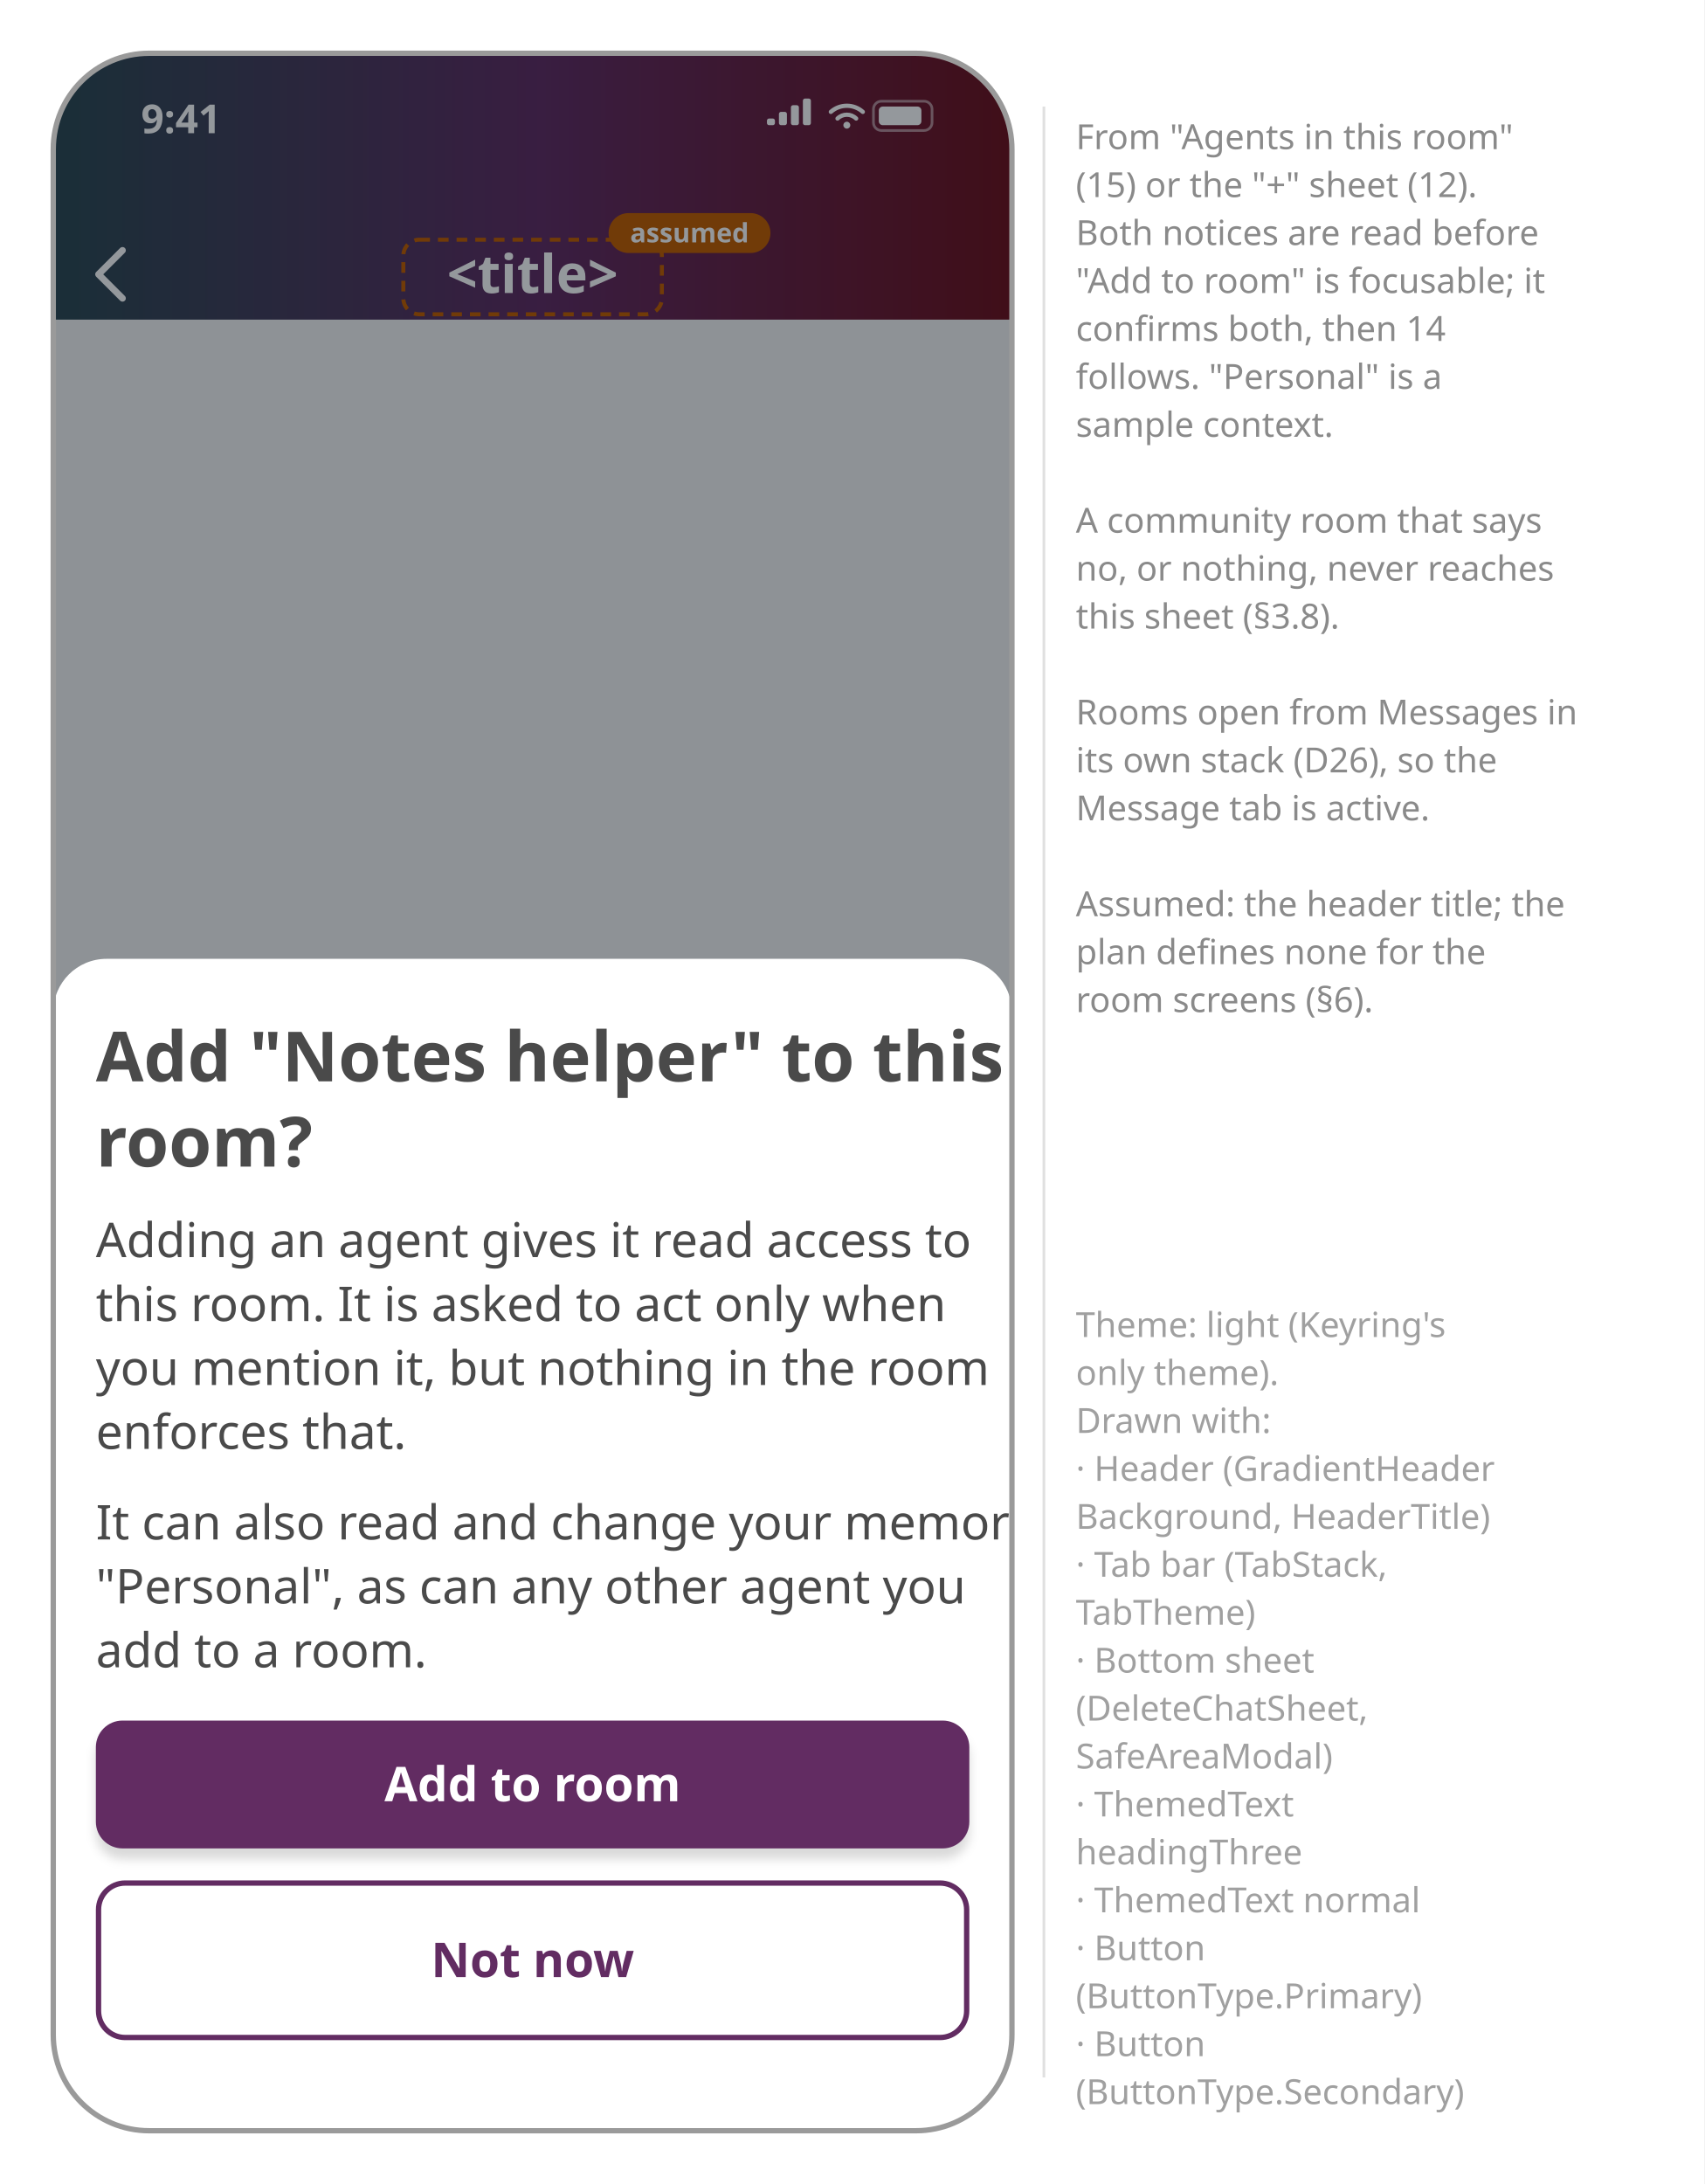
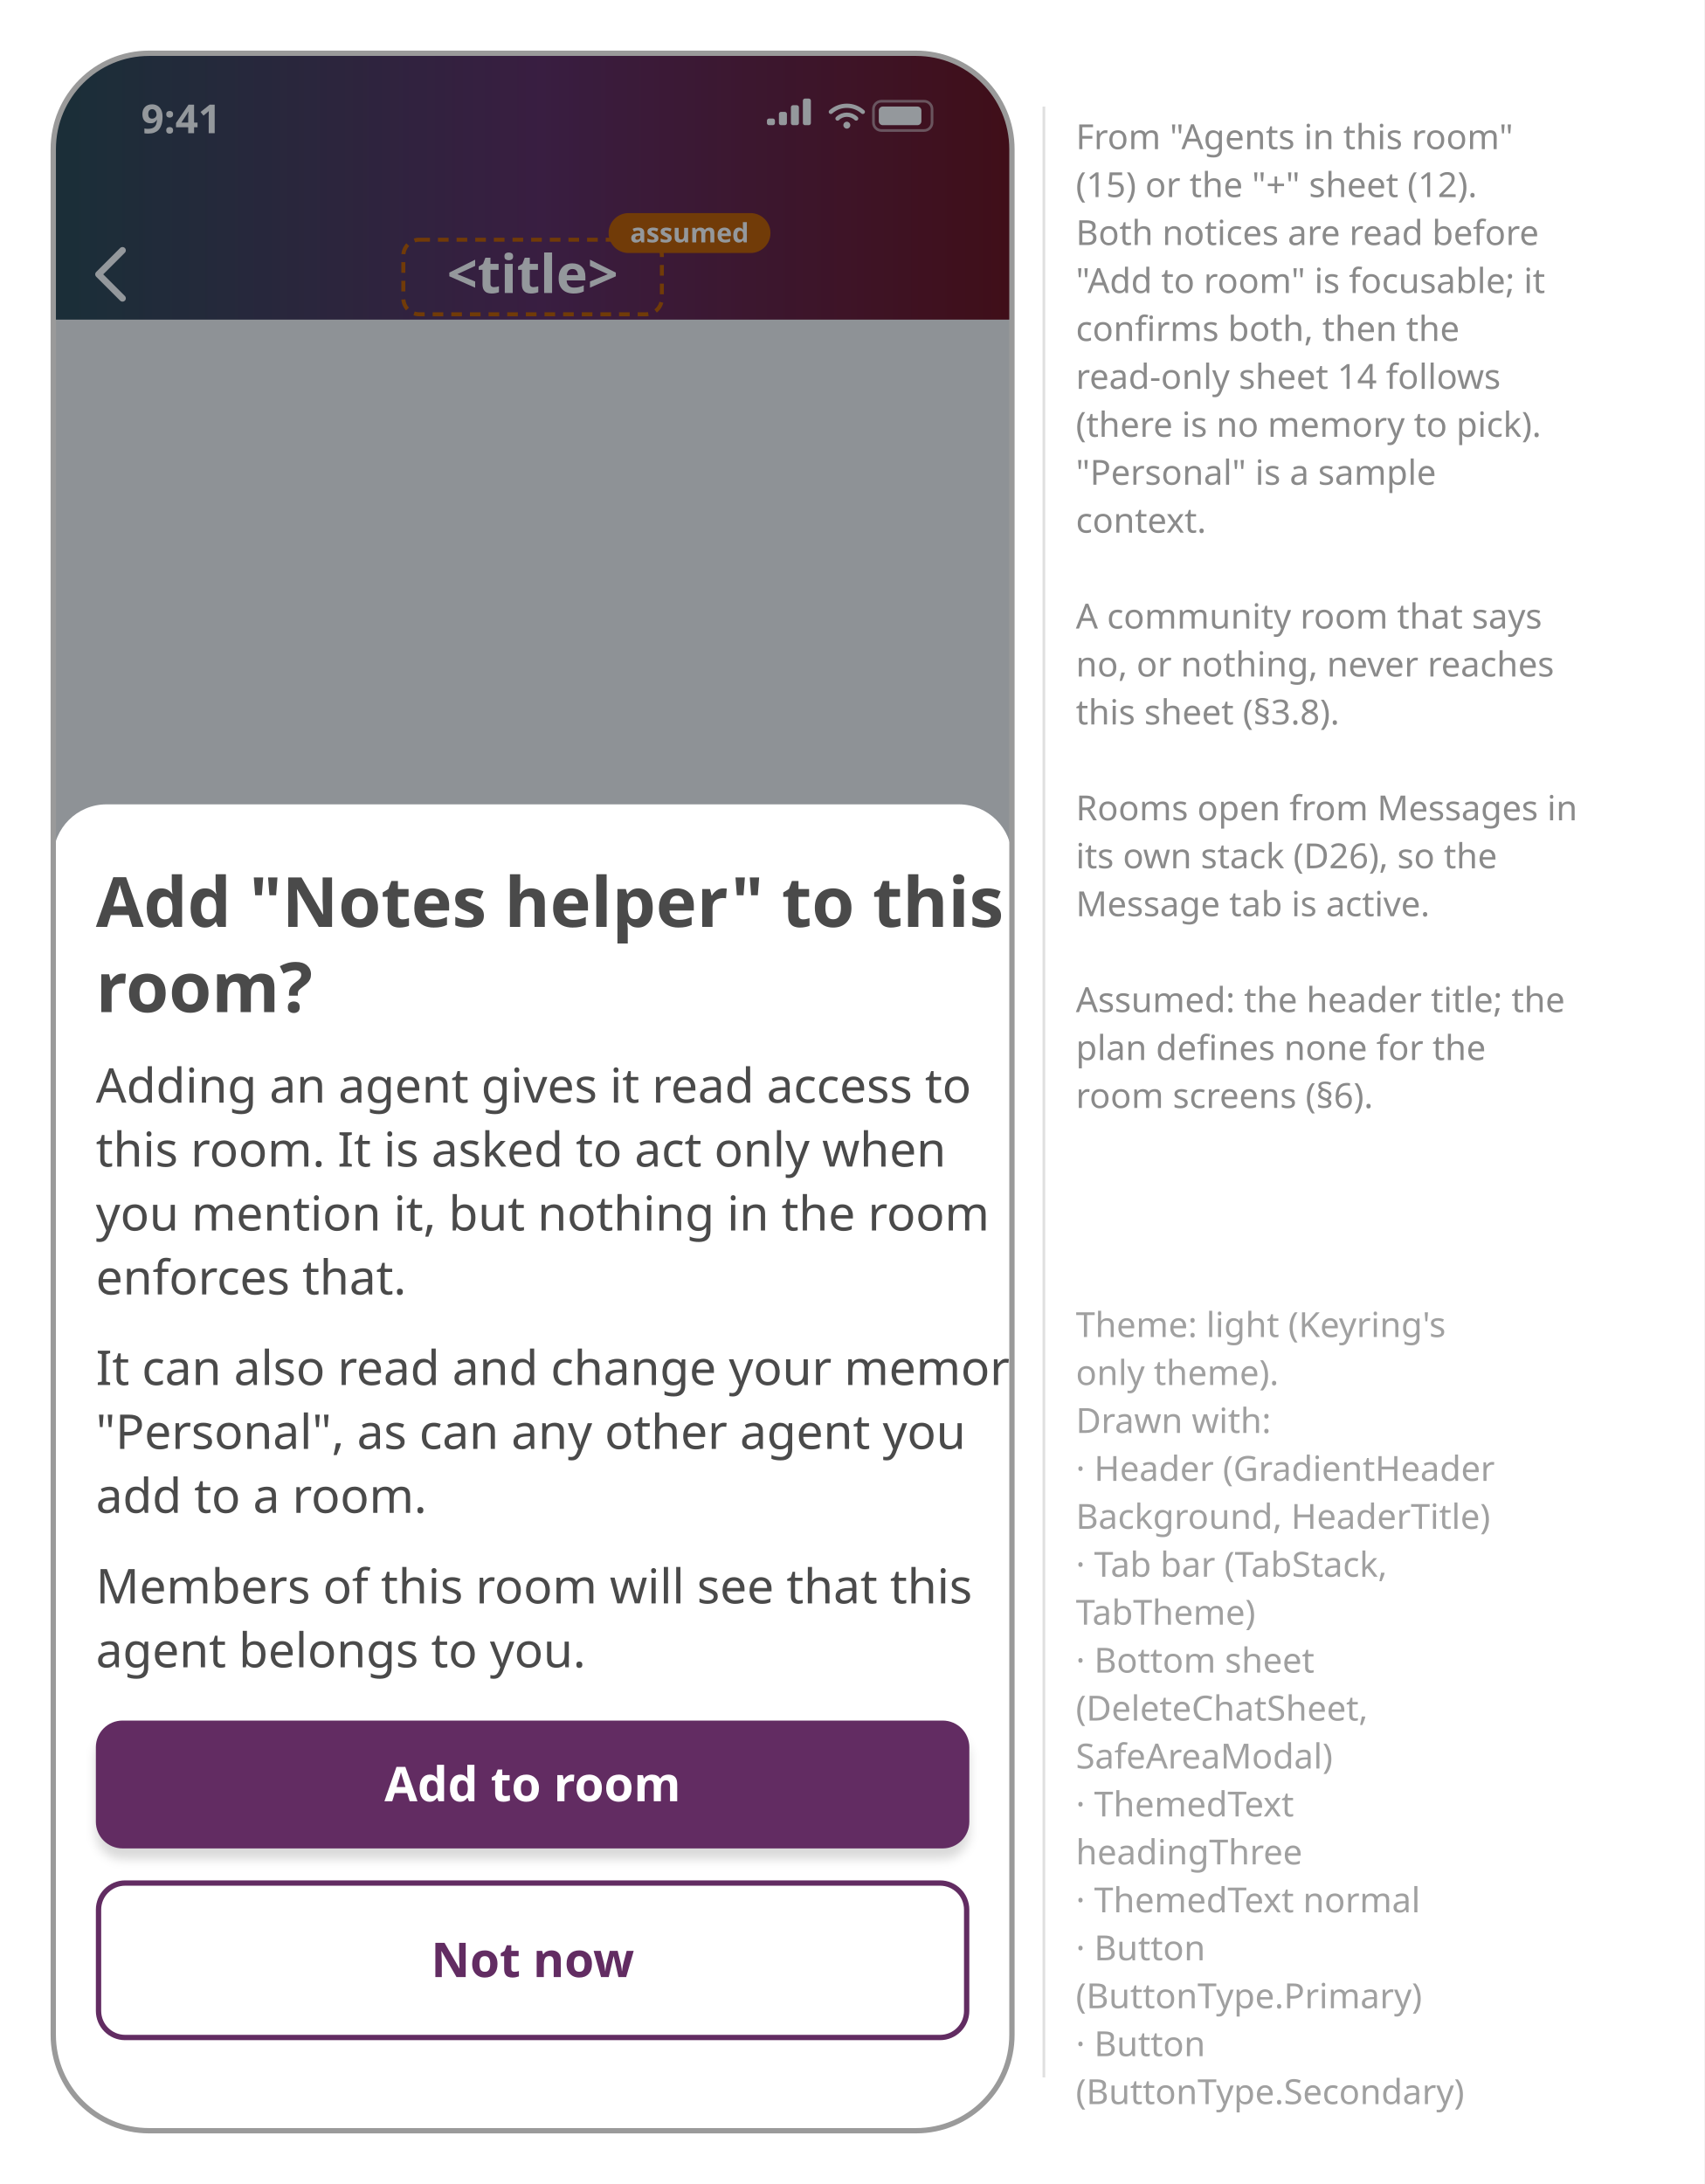
<svg xmlns="http://www.w3.org/2000/svg" width="640" height="820" viewBox="0 0 640 820" font-family="'Source Sans 3', 'SourceSans3-Regular', system-ui, sans-serif">
  <defs>
    <linearGradient id="kr-header" x1="0" y1="0" x2="1" y2="0">
      <stop offset="0.01" stop-color="#2E4953" />
      <stop offset="0.51" stop-color="#622C62" />
      <stop offset="1" stop-color="#6E121D" />
    </linearGradient>
    <filter id="kr-card-shadow" x="-10%" y="-30%" width="120%" height="160%">
      <feGaussianBlur stdDeviation="2" />
    </filter>
    <filter id="kr-button-shadow" x="-10%" y="-30%" width="120%" height="160%">
      <feGaussianBlur stdDeviation="2" />
    </filter>
    <clipPath id="kr-phone">
      <rect x="20" y="20" width="360" height="780" rx="36" />
    </clipPath>
  </defs>
  <rect width="640" height="820" fill="#FFFFFF" />
  <g clip-path="url(#kr-phone)">
    <rect x="20" y="20" width="360" height="780" fill="#F5F5F5" />
    <rect x="20" y="20" width="360" height="100" fill="url(#kr-header)" />
    <text x="68" y="50" font-family="system-ui, sans-serif" font-size="15" font-weight="600" fill="#FFFFFF" text-anchor="middle">9:41</text>
    <g fill="#FFFFFF">
      <rect x="288" y="44.5" width="3" height="2.5" rx="0.8" />
      <rect x="292.5" y="42" width="3" height="5" rx="0.8" />
      <rect x="297" y="39.5" width="3" height="7.5" rx="0.8" />
      <rect x="301.5" y="37" width="3" height="10" rx="0.8" />
    </g>
    <path d="M312 42 a9 9 0 0 1 12 0 M314.5 44.5 a5 5 0 0 1 7 0" fill="none" stroke="#FFFFFF" stroke-width="1.6" stroke-linecap="round" />
    <circle cx="318" cy="47" r="1.3" fill="#FFFFFF" />
    <rect x="328" y="38" width="22" height="11" rx="3" fill="none" stroke="#FFFFFF" stroke-opacity="0.5" />
    <rect x="330" y="40" width="16" height="7" rx="1.5" fill="#FFFFFF" />
    <path d="M46 94 l-9 9 l9 9" fill="none" stroke="#FFFFFF" stroke-width="2.5" stroke-linecap="round" stroke-linejoin="round" />
    <text x="200" y="110" font-family="system-ui, sans-serif" font-size="20" font-weight="700" fill="#FFFFFF" text-anchor="middle">&lt;title&gt;</text>
    <rect x="151.459" y="90" width="97.081" height="28" rx="6" fill="none" stroke="#C25E00" stroke-width="1.5" stroke-dasharray="4 3" />
    <rect x="228.541" y="80" width="60.778" height="15" rx="7.5" fill="#C25E00" />
    <text x="258.93" y="91" font-family="system-ui, sans-serif" font-size="10" font-weight="700" fill="#FFFFFF" text-anchor="middle">assumed</text>
    <rect x="20" y="711" width="360" height="89" fill="#010B13" />
    <g fill="none" stroke="#666666" stroke-width="1.7" stroke-linecap="round" stroke-linejoin="round">
      <circle cx="47" cy="726" r="4" />
      <path d="M40 739 a7 6 0 0 1 14 0" />
      <path d="M52 720 a4 4 0 1 1 1 7.6 M56 731 a6 6 0 0 1 4 6" />
    </g>
    <text x="50" y="757" font-size="10.7" fill="#666666" text-anchor="middle">Contacts</text>
    <g fill="none" stroke="#FFFFFF" stroke-width="1.7" stroke-linecap="round" stroke-linejoin="round">
      <path d="M101 722 h18 v13 h-11 l-4 4 v-4 h-3 z" />
      <path d="M105 727 h10 M105 731 h6" />
    </g>
    <text x="110" y="757" font-size="11.0" font-weight="700" fill="#FFFFFF" text-anchor="middle">Message</text>
    <g fill="none" stroke="#666666" stroke-width="1.7" stroke-linecap="round" stroke-linejoin="round">
      <rect x="161" y="721" width="7" height="7" />
      <rect x="172" y="721" width="7" height="7" />
      <rect x="161" y="732" width="7" height="7" />
      <path d="M172 732 h3 v3 M179 732 v3 M175 739 h4" />
    </g>
    <text x="170" y="757" font-size="12.4" fill="#666666" text-anchor="middle">QR Code</text>
    <g fill="none" stroke="#666666" stroke-width="1.7" stroke-linecap="round" stroke-linejoin="round">
      <rect x="221" y="724" width="18" height="15" rx="2" />
      <path d="M223 724 l11 -4 l2 4 M233 731 h6 v4 h-6 z" />
    </g>
    <text x="230" y="757" font-size="14.0" fill="#666666" text-anchor="middle">Wallet</text>
    <g fill="none" stroke="#666666" stroke-width="1.7" stroke-linecap="round" stroke-linejoin="round">
      <path d="M290 720 l8 3 v6 c0 5 -4 8 -8 10 c-4 -2 -8 -5 -8 -10 v-6 z" />
      <circle cx="290" cy="729" r="2.5" />
      <path d="M286 735 a4 3 0 0 1 8 0" />
    </g>
    <text x="290" y="757" font-size="10.6" fill="#666666" text-anchor="middle">My Agent</text>
    <g fill="none" stroke="#666666" stroke-width="1.7" stroke-linecap="round" stroke-linejoin="round">
      <circle cx="350" cy="730" r="10" />
      <circle cx="350" cy="727" r="3.2" />
      <path d="M344 737 a6 5 0 0 1 12 0" />
    </g>
    <text x="350" y="757" font-size="14.0" fill="#666666" text-anchor="middle">Menu</text>
    <rect x="20" y="20" width="360" height="780" fill="rgba(1,11,19,0.42)" />
-     <path d="M20 380 a20 20 0 0 1 20 -20 h320 a20 20 0 0 1 20 20 V800 H20 Z" fill="#FFFFFF" />
+     <path d="M20 322 a20 20 0 0 1 20 -20 h320 a20 20 0 0 1 20 20 V800 H20 Z" fill="#FFFFFF" />
    <text font-size="26" font-weight="700" fill="#4A4A4A">
-       <tspan x="36" y="406">Add "Notes helper" to this</tspan>
+       <tspan x="36" y="348">Add "Notes helper" to this</tspan>
      <tspan x="36" dy="32">room?</tspan>
    </text>
    <text font-size="18" fill="#4A4A4A">
-       <tspan x="36" y="472">Adding an agent gives it read access to</tspan>
+       <tspan x="36" y="414">Adding an agent gives it read access to</tspan>
      <tspan x="36" dy="24">this room. It is asked to act only when</tspan>
      <tspan x="36" dy="24">you mention it, but nothing in the room</tspan>
      <tspan x="36" dy="24">enforces that.</tspan>
    </text>
    <text font-size="18" fill="#4A4A4A">
-       <tspan x="36" y="578">It can also read and change your memory</tspan>
+       <tspan x="36" y="520">It can also read and change your memory</tspan>
      <tspan x="36" dy="24">"Personal", as can any other agent you</tspan>
      <tspan x="36" dy="24">add to a room.</tspan>
+     </text>
+     <text font-size="18" fill="#4A4A4A">
+       <tspan x="36" y="602">Members of this room will see that this</tspan>
+       <tspan x="36" dy="24">agent belongs to you.</tspan>
    </text>
    <rect x="36" y="650" width="328" height="48" rx="10" fill="#000000" fill-opacity="0.15" filter="url(#kr-button-shadow)" />
    <rect x="36" y="646" width="328" height="48" rx="10" fill="#622C62" />
    <text x="200" y="676.3" font-size="18" font-weight="700" fill="#FFFFFF" text-anchor="middle">Add to room</text>
    <rect x="37" y="707" width="326" height="58" rx="10" fill="none" stroke="#622C62" stroke-width="2" />
    <text x="200" y="742.3" font-size="18" font-weight="700" fill="#622C62" text-anchor="middle">Not now</text>
    <rect x="140" y="788" width="120" height="5" rx="2.5" fill="#FFFFFF" opacity="0.6" />
  </g>
  <rect x="20" y="20" width="360" height="780" rx="36" fill="none" stroke="#9A9A9A" stroke-width="2" />
  <line x1="392" y1="40" x2="392" y2="780" stroke="#E0E0E0" stroke-width="1" />
  <text font-family="system-ui, sans-serif" font-size="13" fill="#8A8A8A">
    <tspan x="404" y="56">From "Agents in this room"</tspan>
    <tspan x="404" dy="18">(15) or the "+" sheet (12).</tspan>
    <tspan x="404" dy="18">Both notices are read before</tspan>
    <tspan x="404" dy="18">"Add to room" is focusable; it</tspan>
-     <tspan x="404" dy="18">confirms both, then 14</tspan>
-     <tspan x="404" dy="18">follows. "Personal" is a</tspan>
-     <tspan x="404" dy="18">sample context.</tspan>
+     <tspan x="404" dy="18">confirms both, then the</tspan>
+     <tspan x="404" dy="18">read-only sheet 14 follows</tspan>
+     <tspan x="404" dy="18">(there is no memory to pick).</tspan>
+     <tspan x="404" dy="18">"Personal" is a sample</tspan>
+     <tspan x="404" dy="18">context.</tspan>
    <tspan x="404" dy="18"> </tspan>
    <tspan x="404" dy="18">A community room that says</tspan>
    <tspan x="404" dy="18">no, or nothing, never reaches</tspan>
    <tspan x="404" dy="18">this sheet (§3.8).</tspan>
    <tspan x="404" dy="18"> </tspan>
    <tspan x="404" dy="18">Rooms open from Messages in</tspan>
    <tspan x="404" dy="18">its own stack (D26), so the</tspan>
    <tspan x="404" dy="18">Message tab is active.</tspan>
    <tspan x="404" dy="18"> </tspan>
    <tspan x="404" dy="18">Assumed: the header title; the</tspan>
    <tspan x="404" dy="18">plan defines none for the</tspan>
    <tspan x="404" dy="18">room screens (§6).</tspan>
    <tspan x="404" dy="18"> </tspan>
  </text>
  <text font-family="system-ui, sans-serif" font-size="13" fill="#A0A0A0">
    <tspan x="404" y="502">Theme: light (Keyring's</tspan>
    <tspan x="404" dy="18">   only theme).</tspan>
    <tspan x="404" dy="18">Drawn with:</tspan>
    <tspan x="404" dy="18">· Header (GradientHeader</tspan>
    <tspan x="404" dy="18">   Background, HeaderTitle)</tspan>
    <tspan x="404" dy="18">· Tab bar (TabStack,</tspan>
    <tspan x="404" dy="18">   TabTheme)</tspan>
    <tspan x="404" dy="18">· Bottom sheet</tspan>
    <tspan x="404" dy="18">   (DeleteChatSheet,</tspan>
    <tspan x="404" dy="18">   SafeAreaModal)</tspan>
    <tspan x="404" dy="18">· ThemedText</tspan>
    <tspan x="404" dy="18">   headingThree</tspan>
    <tspan x="404" dy="18">· ThemedText normal</tspan>
    <tspan x="404" dy="18">· Button</tspan>
    <tspan x="404" dy="18">   (ButtonType.Primary)</tspan>
    <tspan x="404" dy="18">· Button</tspan>
    <tspan x="404" dy="18">   (ButtonType.Secondary)</tspan>
  </text>
</svg>
